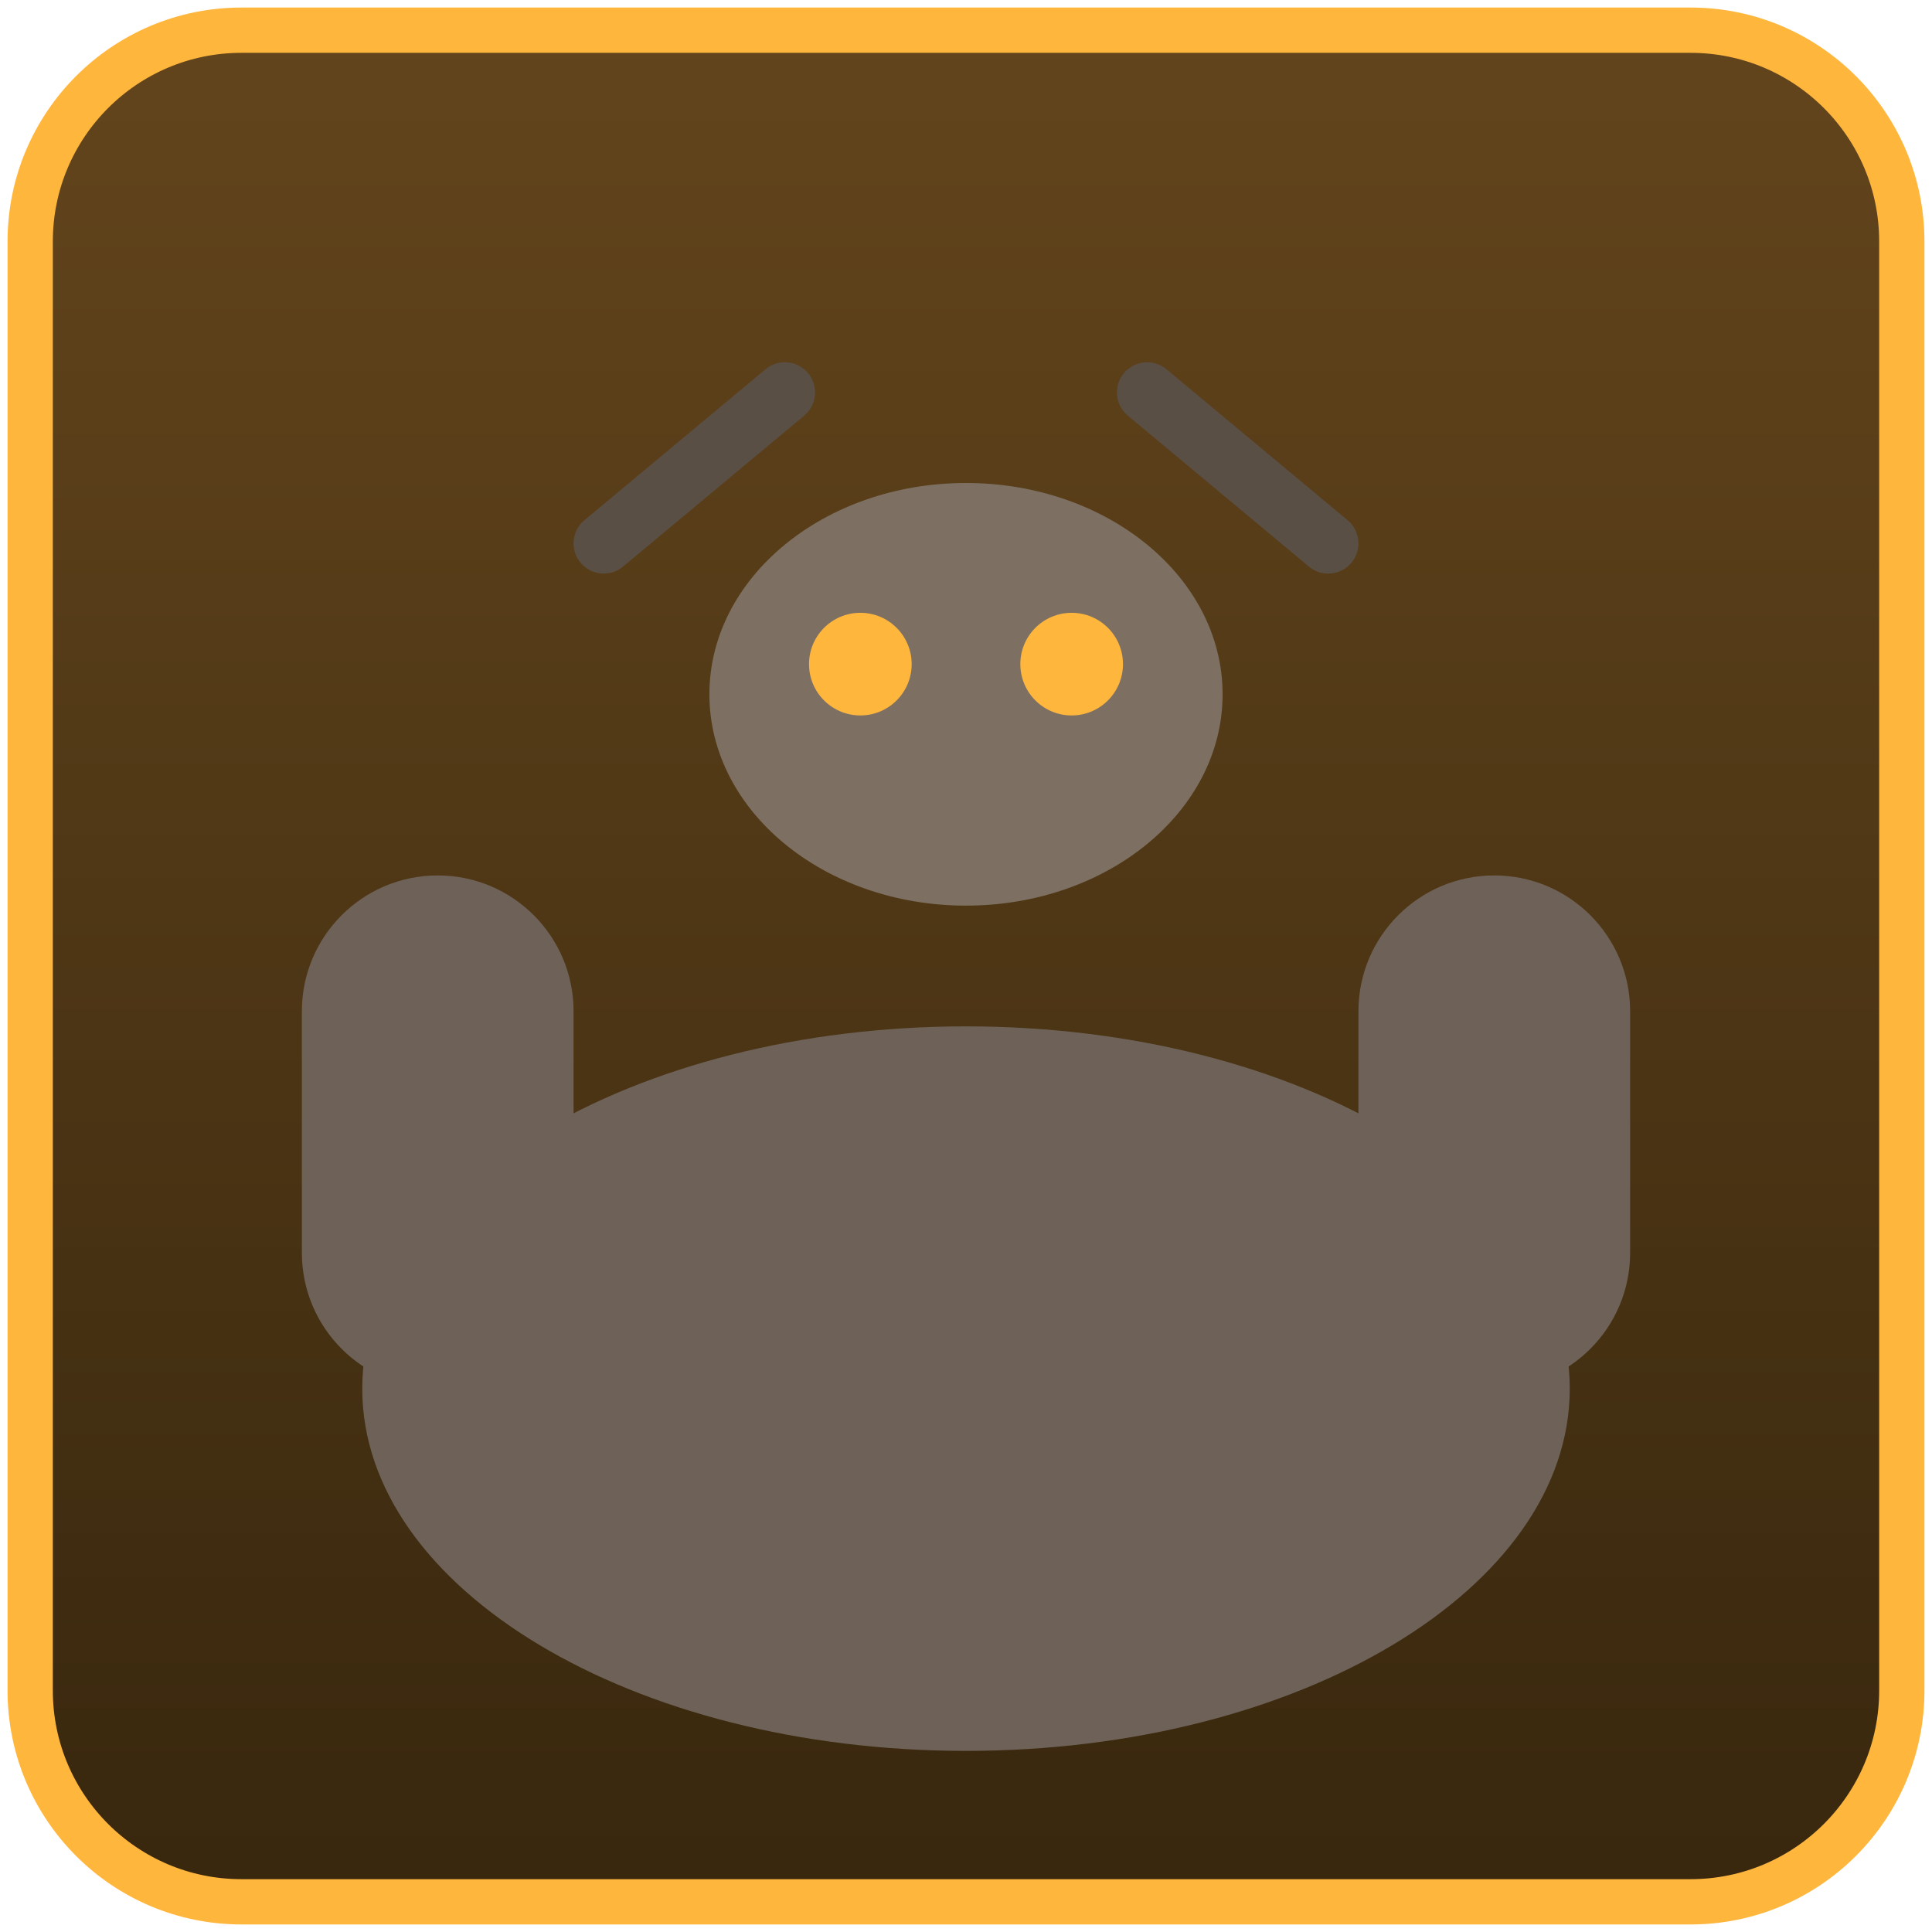
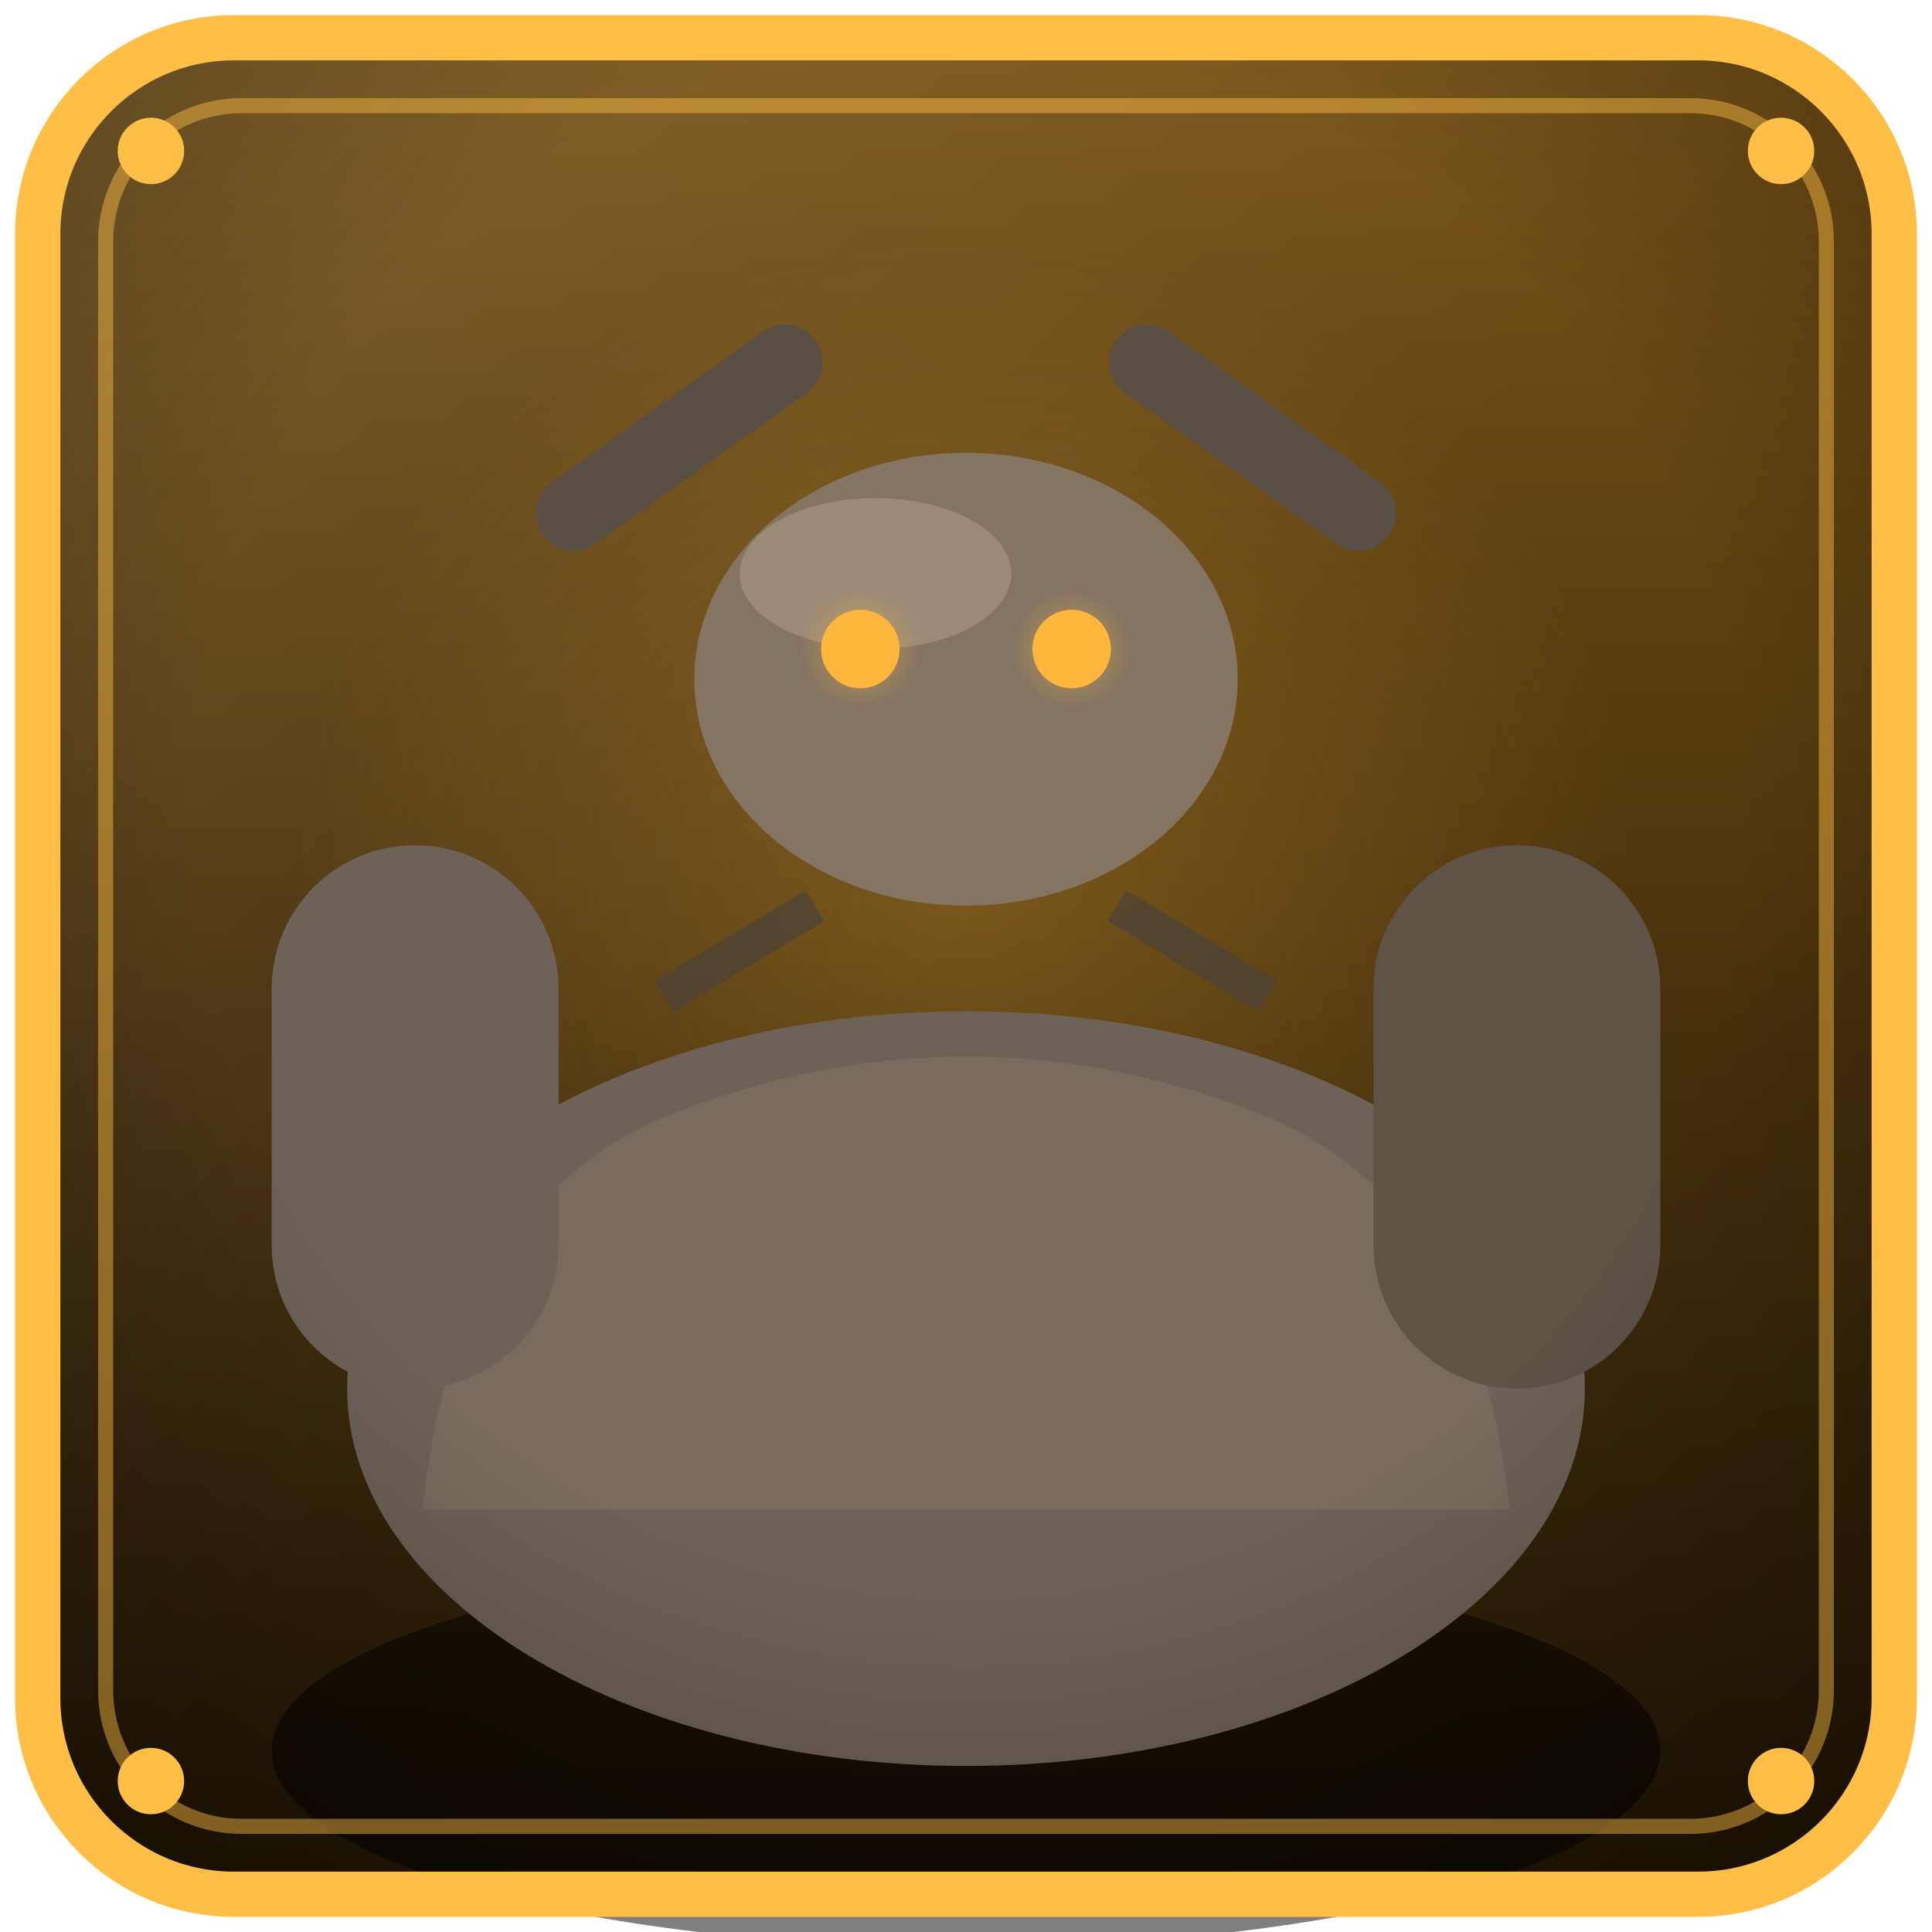
<svg xmlns="http://www.w3.org/2000/svg" width="128" height="128" viewBox="0 0 128 128">
  <defs>
    <linearGradient id="bg" x1="0" y1="0" x2="0" y2="1">
-       <stop offset="0" stop-color="#63451c" />
-       <stop offset="1" stop-color="#38270e" />
+       <stop offset="0" stop-color="#7a5518" />
+       <stop offset="0.55" stop-color="#452f0b" />
+       <stop offset="1" stop-color="#241805" />
    </linearGradient>
-     <radialGradient id="glow" cx="0.5" cy="0.5" r="0.5">
-       <stop offset="0" stop-color="#ffb63d" stop-opacity="0.55" />
-       <stop offset="1" stop-color="#ffb63d" stop-opacity="0" />
+     <radialGradient id="halo" cx="0.5" cy="0.5" r="0.5">
+       <stop offset="0" stop-color="#ffbe45" stop-opacity="0.5" />
+       <stop offset="1" stop-color="#ffbe45" stop-opacity="0" />
    </radialGradient>
+     <radialGradient id="vig" cx="0.5" cy="0.42" r="0.75">
+       <stop offset="0.55" stop-color="#000000" stop-opacity="0" />
+       <stop offset="1" stop-color="#000000" stop-opacity="0.42" />
+     </radialGradient>
+     <linearGradient id="beam" x1="0" y1="0" x2="1" y2="1">
+       <stop offset="0" stop-color="#ffffff" stop-opacity="0.10" />
+       <stop offset="0.5" stop-color="#ffffff" stop-opacity="0" />
+     </linearGradient>
+     <linearGradient id="metal" x1="0" y1="0" x2="0" y2="1">
+       <stop offset="0" stop-color="#e8e8ec" />
+       <stop offset="1" stop-color="#8a8a92" />
+     </linearGradient>
  </defs>
-   <rect x="2" y="2" width="124" height="124" rx="14" fill="url(#bg)" stroke="#ffb63d" stroke-width="3" />
-   <ellipse cx="64" cy="92" rx="40" ry="24" fill="#6e6258" />
-   <ellipse cx="64" cy="46" rx="17" ry="14" fill="#7d7062" />
-   <rect x="20" y="58" width="18" height="34" rx="9" fill="#6e6258" />
-   <rect x="90" y="58" width="18" height="34" rx="9" fill="#6e6258" />
-   <path d="M40 36 L52 26 M88 36 L76 26" stroke="#5a4f45" stroke-width="4" stroke-linecap="round" />
-   <circle cx="57" cy="44" r="3.4" fill="#ffb63d" />
-   <circle cx="71" cy="44" r="3.4" fill="#ffb63d" />
+   <rect x="2" y="2" width="124" height="124" rx="14" fill="url(#bg)" />
+   <rect x="2" y="2" width="124" height="124" rx="14" fill="url(#beam)" />
+   <ellipse cx="64" cy="116" rx="46" ry="13" fill="#000000" opacity="0.5" />
+   <ellipse cx="64" cy="58" rx="44" ry="42" fill="url(#halo)" opacity="0.5" />
+   <ellipse cx="64" cy="92" rx="41" ry="25" fill="#6e6258" />
+   <path d="M28 100 Q30 80 44 74 Q64 66 84 74 Q98 80 100 100 Z" fill="#7d7062" opacity="0.7" />
+   <ellipse cx="64" cy="45" rx="18" ry="15" fill="#857462" />
+   <ellipse cx="58" cy="38" rx="9" ry="5" fill="#9c8a74" />
+   <rect x="18" y="56" width="19" height="36" rx="9.5" fill="#6e6258" />
+   <rect x="91" y="56" width="19" height="36" rx="9.5" fill="#5f5348" />
+   <path d="M38 34 L52 24 M90 34 L76 24" stroke="#5a4f45" stroke-width="5" stroke-linecap="round" />
+   <circle cx="57" cy="43" r="4" fill="url(#halo)" opacity="0.9" />
+   <circle cx="71" cy="43" r="4" fill="url(#halo)" opacity="0.9" />
+   <circle cx="57" cy="43" r="2.6" fill="#ffb63d" />
+   <circle cx="71" cy="43" r="2.6" fill="#ffb63d" />
+   <path d="M44 66 L54 60 M74 60 L84 66" stroke="#4c4237" stroke-width="2.4" opacity="0.7" />
+   <rect x="2" y="2" width="124" height="124" rx="14" fill="url(#vig)" />
+   <rect x="2.5" y="2.5" width="123" height="123" rx="13" fill="none" stroke="#ffbe45" stroke-width="3" />
+   <rect x="7" y="7" width="114" height="114" rx="9" fill="none" stroke="#ffbe45" stroke-width="1" opacity="0.45" />
+   <circle cx="10" cy="10" r="2.2" fill="#ffbe45" />
+   <circle cx="118" cy="10" r="2.2" fill="#ffbe45" />
+   <circle cx="10" cy="118" r="2.2" fill="#ffbe45" />
+   <circle cx="118" cy="118" r="2.2" fill="#ffbe45" />
</svg>
